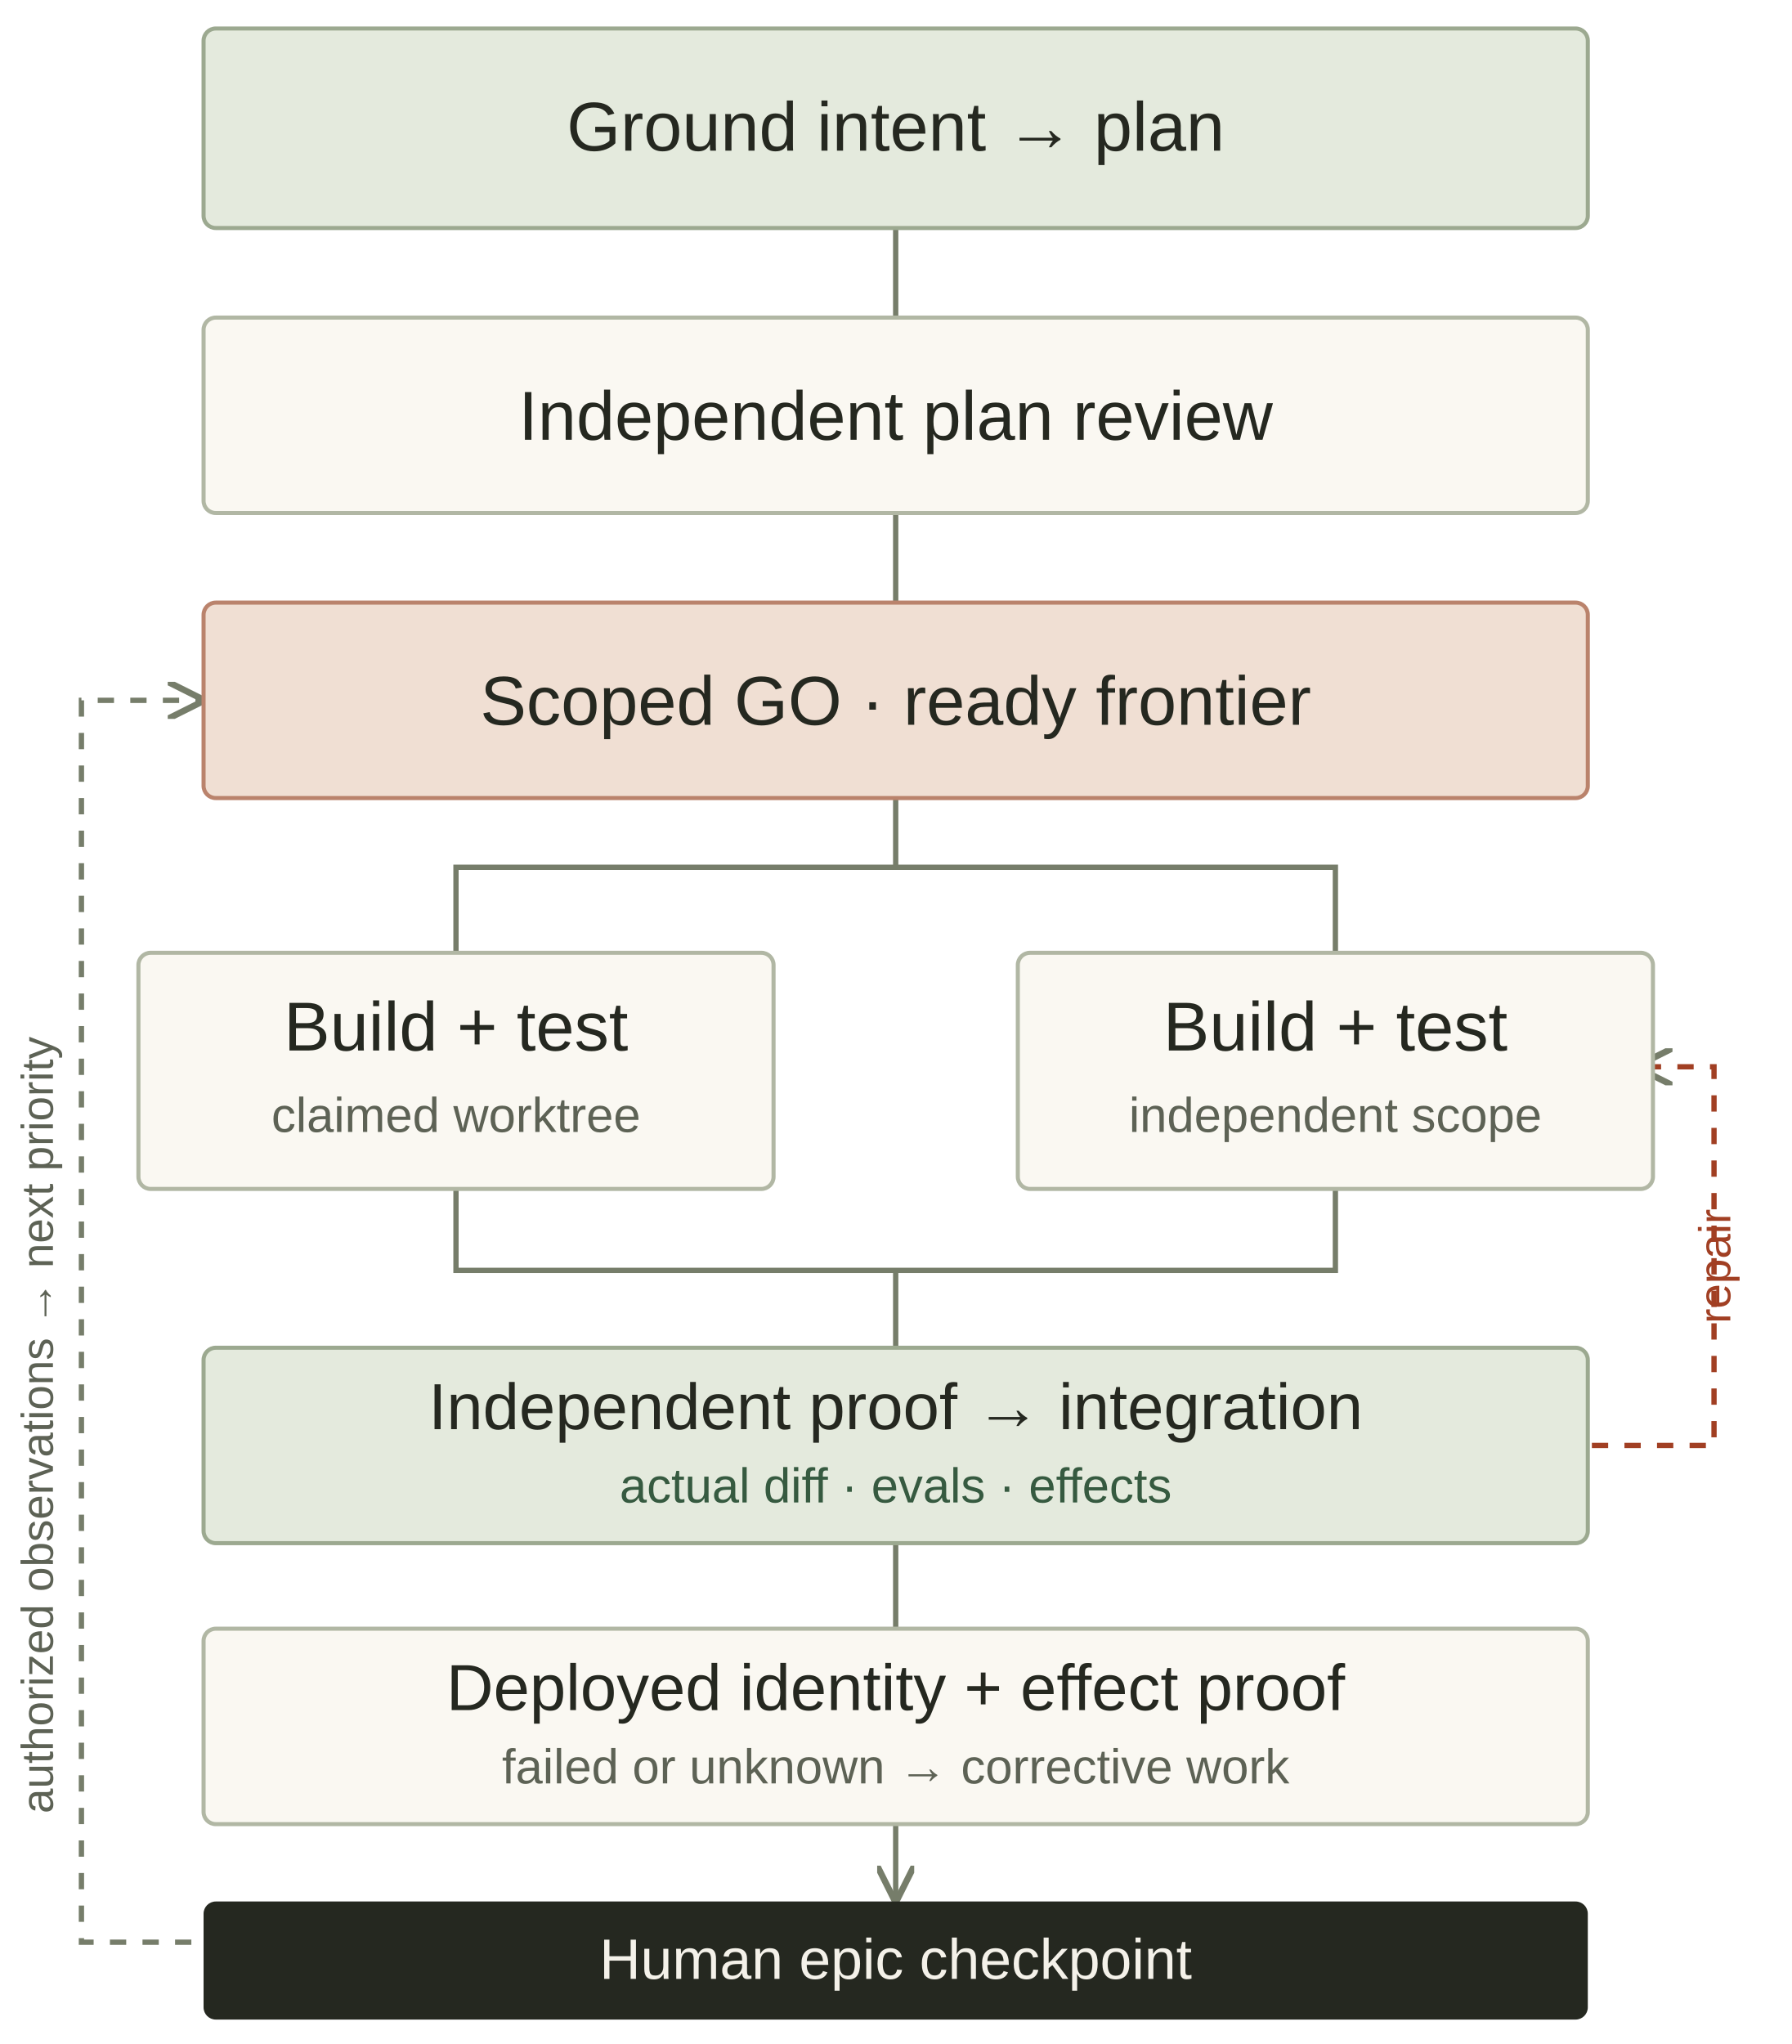
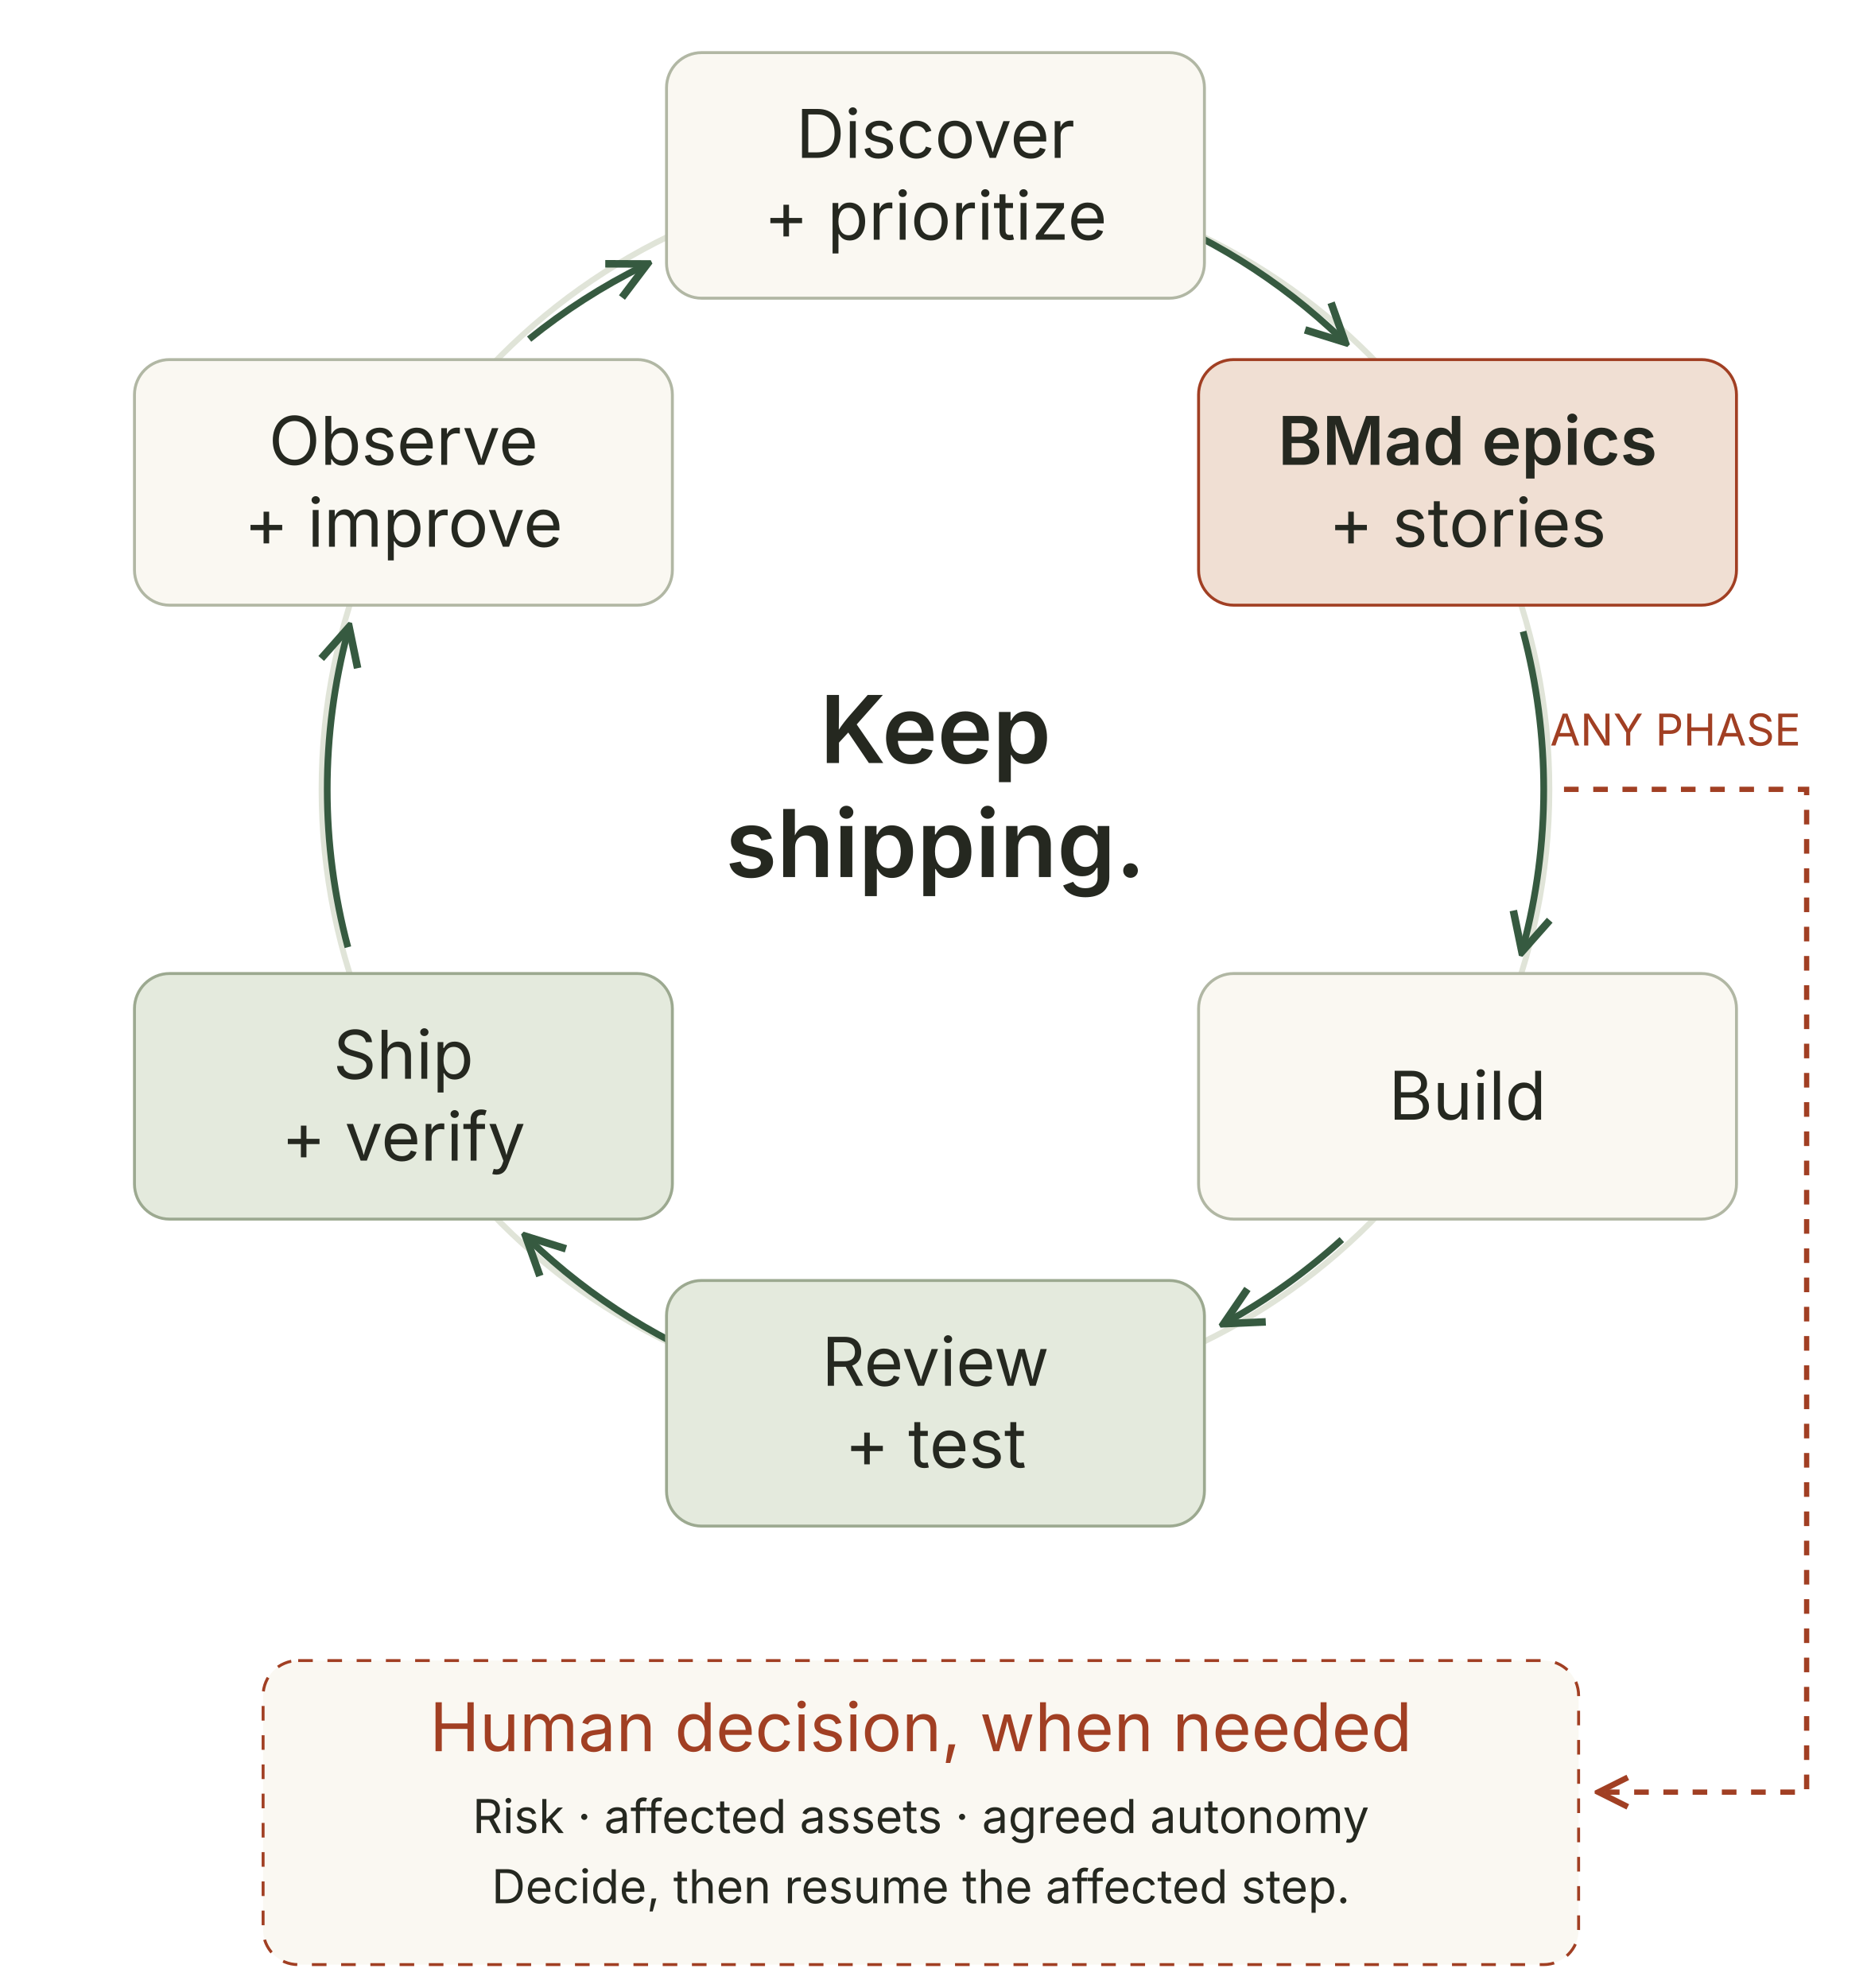
- <svg xmlns="http://www.w3.org/2000/svg" width="440" height="502" viewBox="0 0 440 502" role="img" aria-labelledby="title desc">
+ <svg xmlns="http://www.w3.org/2000/svg" width="640" height="680" viewBox="0 0 640 680" role="img" aria-labelledby="cycle-title cycle-desc">
  <defs>
-     <marker id="arrow" markerWidth="7" markerHeight="7" refX="6" refY="3.5" orient="auto">
-       <path d="M0 0L7 3.5L0 7" fill="none" stroke="#767d6a" stroke-width="1.2" />
+     <marker id="cycle-arrow" viewBox="0 0 10 10" refX="8" refY="5" markerWidth="7" markerHeight="7" orient="auto-start-reverse">
+       <path d="M1 1L9 5L1 9" fill="none" stroke="#365a40" stroke-width="1.6" />
+     </marker>
+     <marker id="human-arrow" viewBox="0 0 10 10" refX="8" refY="5" markerWidth="7" markerHeight="7" orient="auto-start-reverse">
+       <path d="M1 1L9 5L1 9" fill="none" stroke="#a13f23" stroke-width="1.6" />
    </marker>
  </defs>
-   <g fill="none" stroke="#767d6a" stroke-width="1.3" marker-end="url(#arrow)">
-     <path d="M220 56V78M220 126V148M220 196V213H112V234M220 213H328V234M112 292V312H220V331M328 292V312H220M220 379V400M220 448V466" />
-     <path d="M391 355H421V262H403" stroke="#a13f23" stroke-dasharray="4 4" />
-     <path d="M47 477H20V172H49" stroke-dasharray="4 4" />
-   </g>
-   <g font-family="Arial, sans-serif" text-anchor="middle" fill="#252820">
-     <rect x="50" y="7" width="340" height="49" rx="3" fill="#e4eadd" stroke="#9ca990" />
-     <text x="220" y="37" font-size="17">Ground intent → plan</text>
-     <rect x="50" y="78" width="340" height="48" rx="3" fill="#faf8f2" stroke="#b1b7a4" />
-     <text x="220" y="108" font-size="17">Independent plan review</text>
-     <rect x="50" y="148" width="340" height="48" rx="3" fill="#f0dfd3" stroke="#ba836c" />
-     <text x="220" y="178" font-size="17">Scoped GO · ready frontier</text>
-     <rect x="34" y="234" width="156" height="58" rx="3" fill="#faf8f2" stroke="#b1b7a4" />
-     <text x="112" y="258" font-size="17">Build + test</text>
-     <text x="112" y="278" font-size="12" fill="#5d6255">claimed worktree</text>
-     <rect x="250" y="234" width="156" height="58" rx="3" fill="#faf8f2" stroke="#b1b7a4" />
-     <text x="328" y="258" font-size="17">Build + test</text>
-     <text x="328" y="278" font-size="12" fill="#5d6255">independent scope</text>
-     <rect x="50" y="331" width="340" height="48" rx="3" fill="#e4eadd" stroke="#9ca990" />
-     <text x="220" y="351" font-size="16">Independent proof → integration</text>
-     <text x="220" y="369" font-size="12" fill="#365a40">actual diff · evals · effects</text>
-     <rect x="50" y="400" width="340" height="48" rx="3" fill="#faf8f2" stroke="#b1b7a4" />
-     <text x="220" y="420" font-size="16">Deployed identity + effect proof</text>
-     <text x="220" y="438" font-size="12" fill="#5d6255">failed or unknown → corrective work</text>
-     <rect x="50" y="467" width="340" height="29" rx="3" fill="#252820" />
-     <text x="220" y="486" font-size="14" fill="#f4f1e9">Human epic checkpoint</text>
-     <text x="425" y="311" transform="rotate(-90 425 311)" font-size="11" fill="#a13f23">repair</text>
-     <text x="13" y="350" transform="rotate(-90 13 350)" font-size="11" fill="#5d6255">authorized observations → next priority</text>
+   <g id="factory-cycle" font-family="Inter, sans-serif" fill="#252820">
+     <circle cx="320" cy="270" r="210" fill="none" stroke="#e0e4d8" stroke-width="2" />
+     <g fill="none" stroke="#365a40" stroke-width="2.3" marker-end="url(#cycle-arrow)">
+       <path d="M385 70A210 210 0 0 1 459 116" />
+       <path d="M521 216A210 210 0 0 1 521 324" />
+       <path d="M459 424A210 210 0 0 1 420 452" />
+       <path d="M255 470A210 210 0 0 1 181 424" />
+       <path d="M119 324A210 210 0 0 1 119 216" />
+       <path d="M181 116A210 210 0 0 1 220 91" />
+     </g>
+     <g text-anchor="middle" font-size="23">
+       <rect x="228" y="18" width="184" height="84" rx="12" fill="#faf8f2" stroke="#b1b7a4" />
+       <text x="320" y="54">Discover</text>
+       <text x="320" y="82">+ prioritize</text>
+       <rect x="410" y="123" width="184" height="84" rx="12" fill="#f0dfd3" stroke="#a13f23" />
+       <text x="502" y="159" font-weight="600">BMad epics</text>
+       <text x="502" y="187">+ stories</text>
+       <rect x="410" y="333" width="184" height="84" rx="12" fill="#faf8f2" stroke="#b1b7a4" />
+       <text x="502" y="383">Build</text>
+       <rect x="228" y="438" width="184" height="84" rx="12" fill="#e4eadd" stroke="#9ca990" />
+       <text x="320" y="474">Review</text>
+       <text x="320" y="502">+ test</text>
+       <rect x="46" y="333" width="184" height="84" rx="12" fill="#e4eadd" stroke="#9ca990" />
+       <text x="138" y="369">Ship</text>
+       <text x="138" y="397">+ verify</text>
+       <rect x="46" y="123" width="184" height="84" rx="12" fill="#faf8f2" stroke="#b1b7a4" />
+       <text x="138" y="159">Observe</text>
+       <text x="138" y="187">+ improve</text>
+       <text x="320" y="261" font-size="32" font-weight="600">Keep</text>
+       <text x="320" y="300" font-size="32" font-weight="600">shipping.</text>
+     </g>
+     <path d="M535 270H618V613H548" fill="none" stroke="#a13f23" stroke-width="1.8" stroke-dasharray="5 5" marker-end="url(#human-arrow)" />
+     <text x="616" y="255" text-anchor="end" font-size="15" fill="#a13f23">ANY PHASE</text>
+     <rect x="90" y="568" width="450" height="104" rx="12" fill="#faf8f2" stroke="#a13f23" stroke-dasharray="5 5" />
+     <text x="315" y="599" text-anchor="middle" font-size="23" fill="#a13f23">Human decision, when needed</text>
+     <text x="315" y="627" text-anchor="middle" font-size="16">Risk · affected assets · agreed autonomy</text>
+     <text x="315" y="651" text-anchor="middle" font-size="16">Decide, then resume the affected step.</text>
  </g>
</svg>
